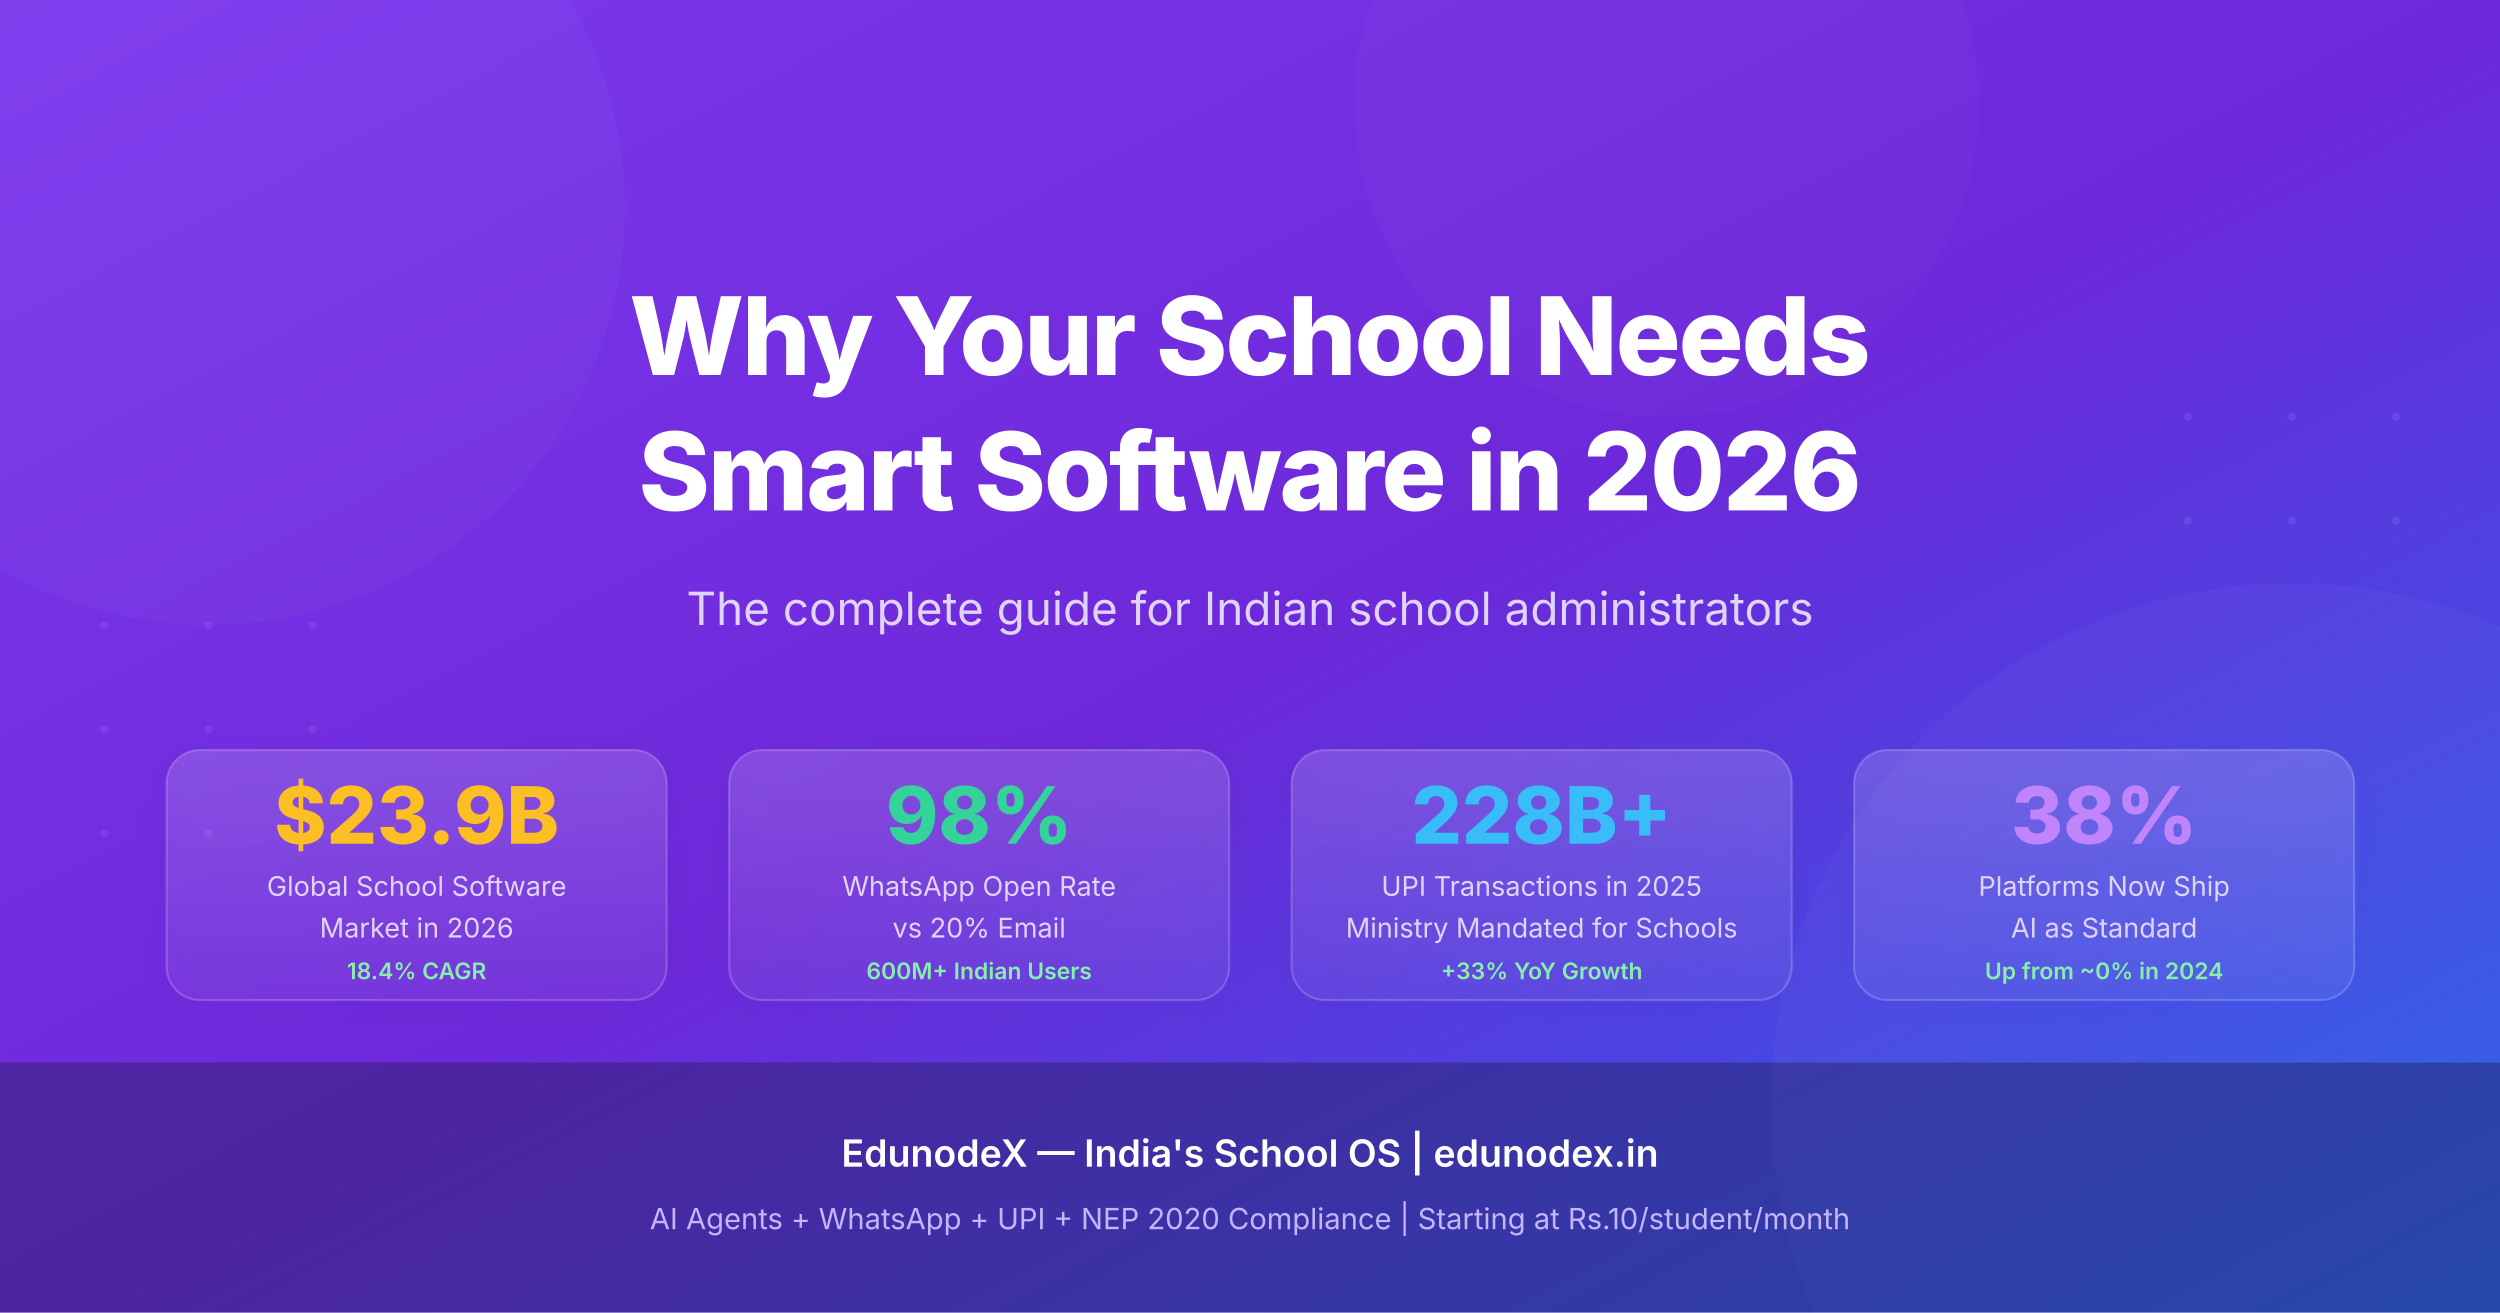
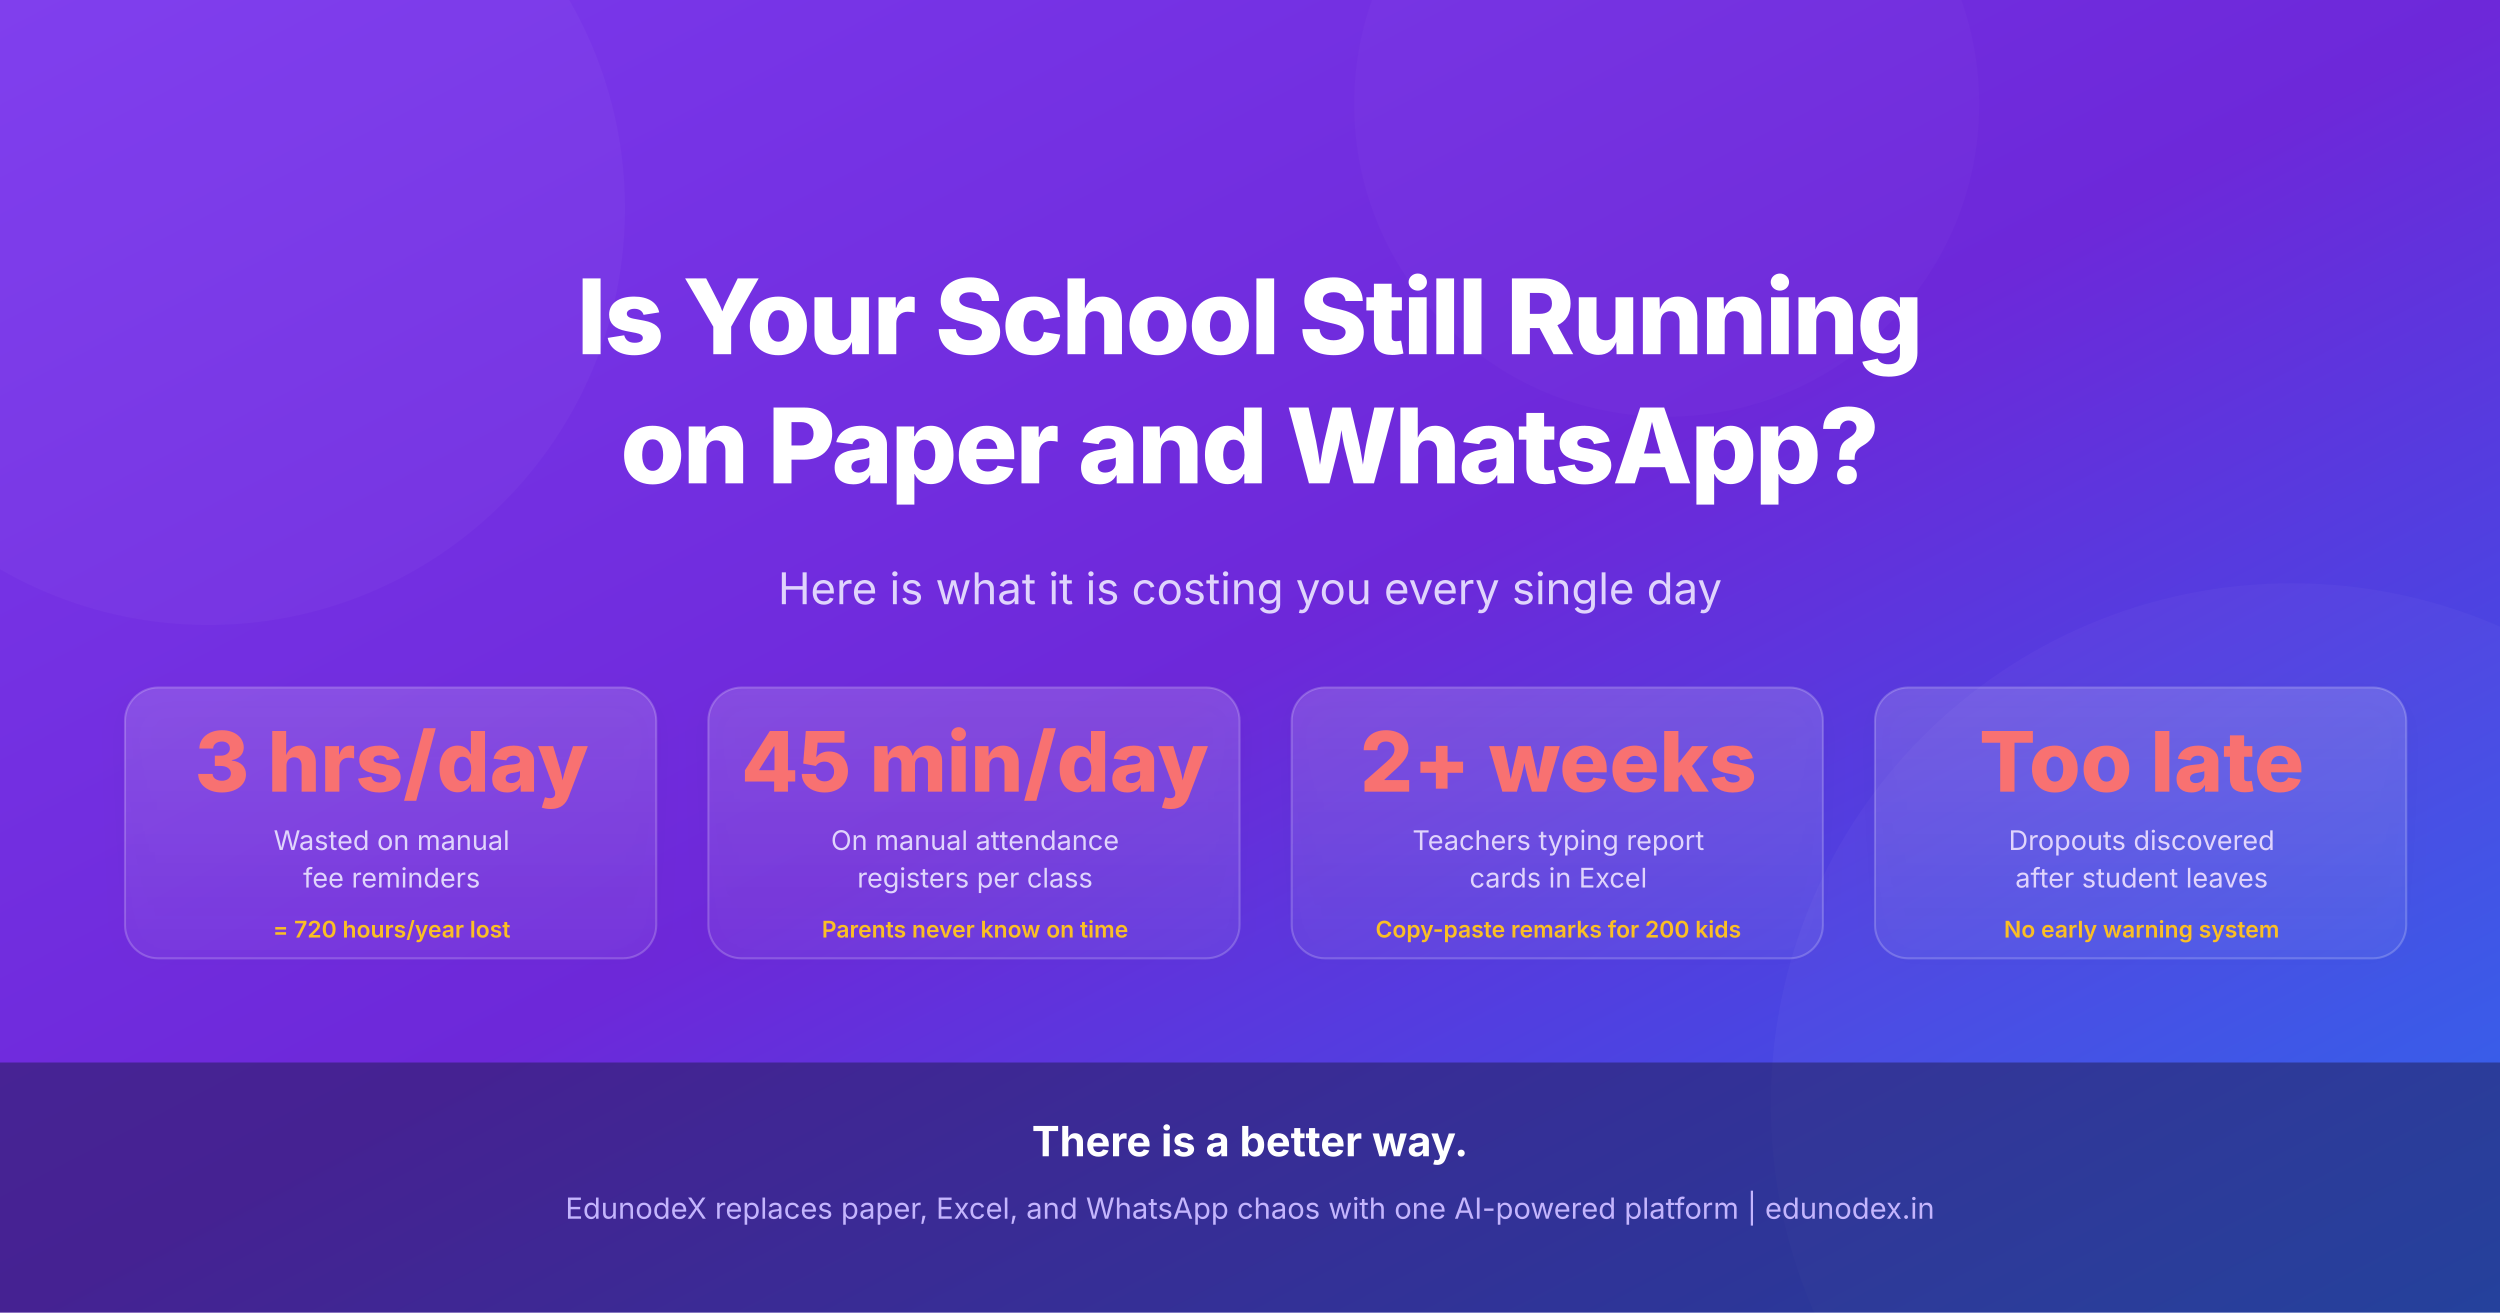
- <svg xmlns="http://www.w3.org/2000/svg" viewBox="0 0 1200 630" font-family="'Inter', 'Segoe UI', system-ui, sans-serif">
+ <svg xmlns="http://www.w3.org/2000/svg" viewBox="0 0 1200 630" font-family="Inter, Segoe UI, system-ui, sans-serif">
  <defs>
    <linearGradient id="heroBg" x1="0%" y1="0%" x2="100%" y2="100%">
-       <stop offset="0%" style="stop-color:#7c3aed" />
-       <stop offset="50%" style="stop-color:#6d28d9" />
-       <stop offset="100%" style="stop-color:#2563eb" />
+       <stop offset="0%" stop-color="#7c3aed" />
+       <stop offset="50%" stop-color="#6d28d9" />
+       <stop offset="100%" stop-color="#2563eb" />
    </linearGradient>
    <linearGradient id="cardGlow" x1="0%" y1="0%" x2="0%" y2="100%">
-       <stop offset="0%" style="stop-color:#ffffff;stop-opacity:0.15" />
-       <stop offset="100%" style="stop-color:#ffffff;stop-opacity:0.05" />
+       <stop offset="0%" stop-color="#ffffff" stop-opacity="0.15" />
+       <stop offset="100%" stop-color="#ffffff" stop-opacity="0.05" />
    </linearGradient>
    <filter id="shadow1">
-       <feDropShadow dx="0" dy="4" stdDeviation="8" flood-color="#000" flood-opacity="0.25" />
+       <feDropShadow dx="0" dy="4" stdDeviation="8" flood-color="#000" flood-opacity="0.2" />
    </filter>
  </defs>
  <rect width="1200" height="630" fill="url(#heroBg)" />
  <circle cx="100" cy="100" r="200" fill="#ffffff" opacity="0.03" />
  <circle cx="1100" cy="530" r="250" fill="#ffffff" opacity="0.03" />
  <circle cx="800" cy="50" r="150" fill="#ffffff" opacity="0.02" />
-   <g fill="#ffffff" opacity="0.08">
-     <circle cx="50" cy="300" r="2" />
-     <circle cx="100" cy="300" r="2" />
-     <circle cx="150" cy="300" r="2" />
-     <circle cx="50" cy="350" r="2" />
-     <circle cx="100" cy="350" r="2" />
-     <circle cx="150" cy="350" r="2" />
-     <circle cx="50" cy="400" r="2" />
-     <circle cx="100" cy="400" r="2" />
-     <circle cx="150" cy="400" r="2" />
-     <circle cx="1050" cy="200" r="2" />
-     <circle cx="1100" cy="200" r="2" />
-     <circle cx="1150" cy="200" r="2" />
-     <circle cx="1050" cy="250" r="2" />
-     <circle cx="1100" cy="250" r="2" />
-     <circle cx="1150" cy="250" r="2" />
-   </g>
-   <text x="600" y="180" text-anchor="middle" fill="#ffffff" font-size="52" font-weight="800" letter-spacing="-1">Why Your School Needs</text>
-   <text x="600" y="245" text-anchor="middle" fill="#ffffff" font-size="52" font-weight="800" letter-spacing="-1">Smart Software in 2026</text>
-   <text x="600" y="300" text-anchor="middle" fill="#e0d4fc" font-size="22" font-weight="400">The complete guide for Indian school administrators</text>
-   <rect x="80" y="360" width="240" height="120" rx="16" fill="url(#cardGlow)" stroke="#ffffff30" stroke-width="1" filter="url(#shadow1)" />
-   <text x="200" y="405" text-anchor="middle" fill="#fbbf24" font-size="38" font-weight="800">$23.9B</text>
-   <text x="200" y="430" text-anchor="middle" fill="#e0d4fc" font-size="13">Global School Software</text>
-   <text x="200" y="450" text-anchor="middle" fill="#e0d4fc" font-size="13">Market in 2026</text>
-   <text x="200" y="470" text-anchor="middle" fill="#86efac" font-size="11" font-weight="600">18.4% CAGR</text>
-   <rect x="350" y="360" width="240" height="120" rx="16" fill="url(#cardGlow)" stroke="#ffffff30" stroke-width="1" filter="url(#shadow1)" />
-   <text x="470" y="405" text-anchor="middle" fill="#34d399" font-size="38" font-weight="800">98%</text>
-   <text x="470" y="430" text-anchor="middle" fill="#e0d4fc" font-size="13">WhatsApp Open Rate</text>
-   <text x="470" y="450" text-anchor="middle" fill="#e0d4fc" font-size="13">vs 20% Email</text>
-   <text x="470" y="470" text-anchor="middle" fill="#86efac" font-size="11" font-weight="600">600M+ Indian Users</text>
-   <rect x="620" y="360" width="240" height="120" rx="16" fill="url(#cardGlow)" stroke="#ffffff30" stroke-width="1" filter="url(#shadow1)" />
-   <text x="740" y="405" text-anchor="middle" fill="#38bdf8" font-size="38" font-weight="800">228B+</text>
-   <text x="740" y="430" text-anchor="middle" fill="#e0d4fc" font-size="13">UPI Transactions in 2025</text>
-   <text x="740" y="450" text-anchor="middle" fill="#e0d4fc" font-size="13">Ministry Mandated for Schools</text>
-   <text x="740" y="470" text-anchor="middle" fill="#86efac" font-size="11" font-weight="600">+33% YoY Growth</text>
-   <rect x="890" y="360" width="240" height="120" rx="16" fill="url(#cardGlow)" stroke="#ffffff30" stroke-width="1" filter="url(#shadow1)" />
-   <text x="1010" y="405" text-anchor="middle" fill="#c084fc" font-size="38" font-weight="800">38%</text>
-   <text x="1010" y="430" text-anchor="middle" fill="#e0d4fc" font-size="13">Platforms Now Ship</text>
-   <text x="1010" y="450" text-anchor="middle" fill="#e0d4fc" font-size="13">AI as Standard</text>
-   <text x="1010" y="470" text-anchor="middle" fill="#86efac" font-size="11" font-weight="600">Up from ~0% in 2024</text>
-   <rect x="0" y="510" width="1200" height="120" fill="#1e1b4b" opacity="0.4" />
-   <text x="600" y="560" text-anchor="middle" fill="#ffffff" font-size="18" font-weight="600">EdunodeX — India's School OS | edunodex.in</text>
-   <text x="600" y="590" text-anchor="middle" fill="#c4b5fd" font-size="14">AI Agents + WhatsApp + UPI + NEP 2020 Compliance | Starting at Rs.10/student/month</text>
+   <text x="600" y="170" text-anchor="middle" fill="#ffffff" font-size="50" font-weight="800" letter-spacing="-1">Is Your School Still Running</text>
+   <text x="600" y="232" text-anchor="middle" fill="#ffffff" font-size="50" font-weight="800" letter-spacing="-1">on Paper and WhatsApp?</text>
+   <text x="600" y="290" text-anchor="middle" fill="#e0d4fc" font-size="21" font-weight="400">Here is what it is costing you every single day</text>
+   <rect x="60" y="330" width="255" height="130" rx="16" fill="url(#cardGlow)" filter="url(#shadow1)" />
+   <rect x="60" y="330" width="255" height="130" rx="16" fill="none" stroke="#ffffff" stroke-opacity="0.2" stroke-width="1" />
+   <text x="188" y="380" text-anchor="middle" fill="#f87171" font-size="40" font-weight="800">3 hrs/day</text>
+   <text x="188" y="408" text-anchor="middle" fill="#e0d4fc" font-size="13">Wasted on manual</text>
+   <text x="188" y="426" text-anchor="middle" fill="#e0d4fc" font-size="13">fee reminders</text>
+   <text x="188" y="450" text-anchor="middle" fill="#fbbf24" font-size="11" font-weight="600">= 720 hours/year lost</text>
+   <rect x="340" y="330" width="255" height="130" rx="16" fill="url(#cardGlow)" filter="url(#shadow1)" />
+   <rect x="340" y="330" width="255" height="130" rx="16" fill="none" stroke="#ffffff" stroke-opacity="0.2" stroke-width="1" />
+   <text x="468" y="380" text-anchor="middle" fill="#f87171" font-size="40" font-weight="800">45 min/day</text>
+   <text x="468" y="408" text-anchor="middle" fill="#e0d4fc" font-size="13">On manual attendance</text>
+   <text x="468" y="426" text-anchor="middle" fill="#e0d4fc" font-size="13">registers per class</text>
+   <text x="468" y="450" text-anchor="middle" fill="#fbbf24" font-size="11" font-weight="600">Parents never know on time</text>
+   <rect x="620" y="330" width="255" height="130" rx="16" fill="url(#cardGlow)" filter="url(#shadow1)" />
+   <rect x="620" y="330" width="255" height="130" rx="16" fill="none" stroke="#ffffff" stroke-opacity="0.2" stroke-width="1" />
+   <text x="748" y="380" text-anchor="middle" fill="#f87171" font-size="40" font-weight="800">2+ weeks</text>
+   <text x="748" y="408" text-anchor="middle" fill="#e0d4fc" font-size="13">Teachers typing report</text>
+   <text x="748" y="426" text-anchor="middle" fill="#e0d4fc" font-size="13">cards in Excel</text>
+   <text x="748" y="450" text-anchor="middle" fill="#fbbf24" font-size="11" font-weight="600">Copy-paste remarks for 200 kids</text>
+   <rect x="900" y="330" width="255" height="130" rx="16" fill="url(#cardGlow)" filter="url(#shadow1)" />
+   <rect x="900" y="330" width="255" height="130" rx="16" fill="none" stroke="#ffffff" stroke-opacity="0.2" stroke-width="1" />
+   <text x="1028" y="380" text-anchor="middle" fill="#f87171" font-size="40" font-weight="800">Too late</text>
+   <text x="1028" y="408" text-anchor="middle" fill="#e0d4fc" font-size="13">Dropouts discovered</text>
+   <text x="1028" y="426" text-anchor="middle" fill="#e0d4fc" font-size="13">after student leaves</text>
+   <text x="1028" y="450" text-anchor="middle" fill="#fbbf24" font-size="11" font-weight="600">No early warning system</text>
+   <rect x="0" y="510" width="1200" height="120" fill="#1e1b4b" opacity="0.5" />
+   <text x="600" y="555" text-anchor="middle" fill="#ffffff" font-size="20" font-weight="700">There is a better way.</text>
+   <text x="600" y="585" text-anchor="middle" fill="#c4b5fd" font-size="14">EdunodeX replaces paper, Excel, and WhatsApp chaos with one AI-powered platform | edunodex.in</text>
</svg>
